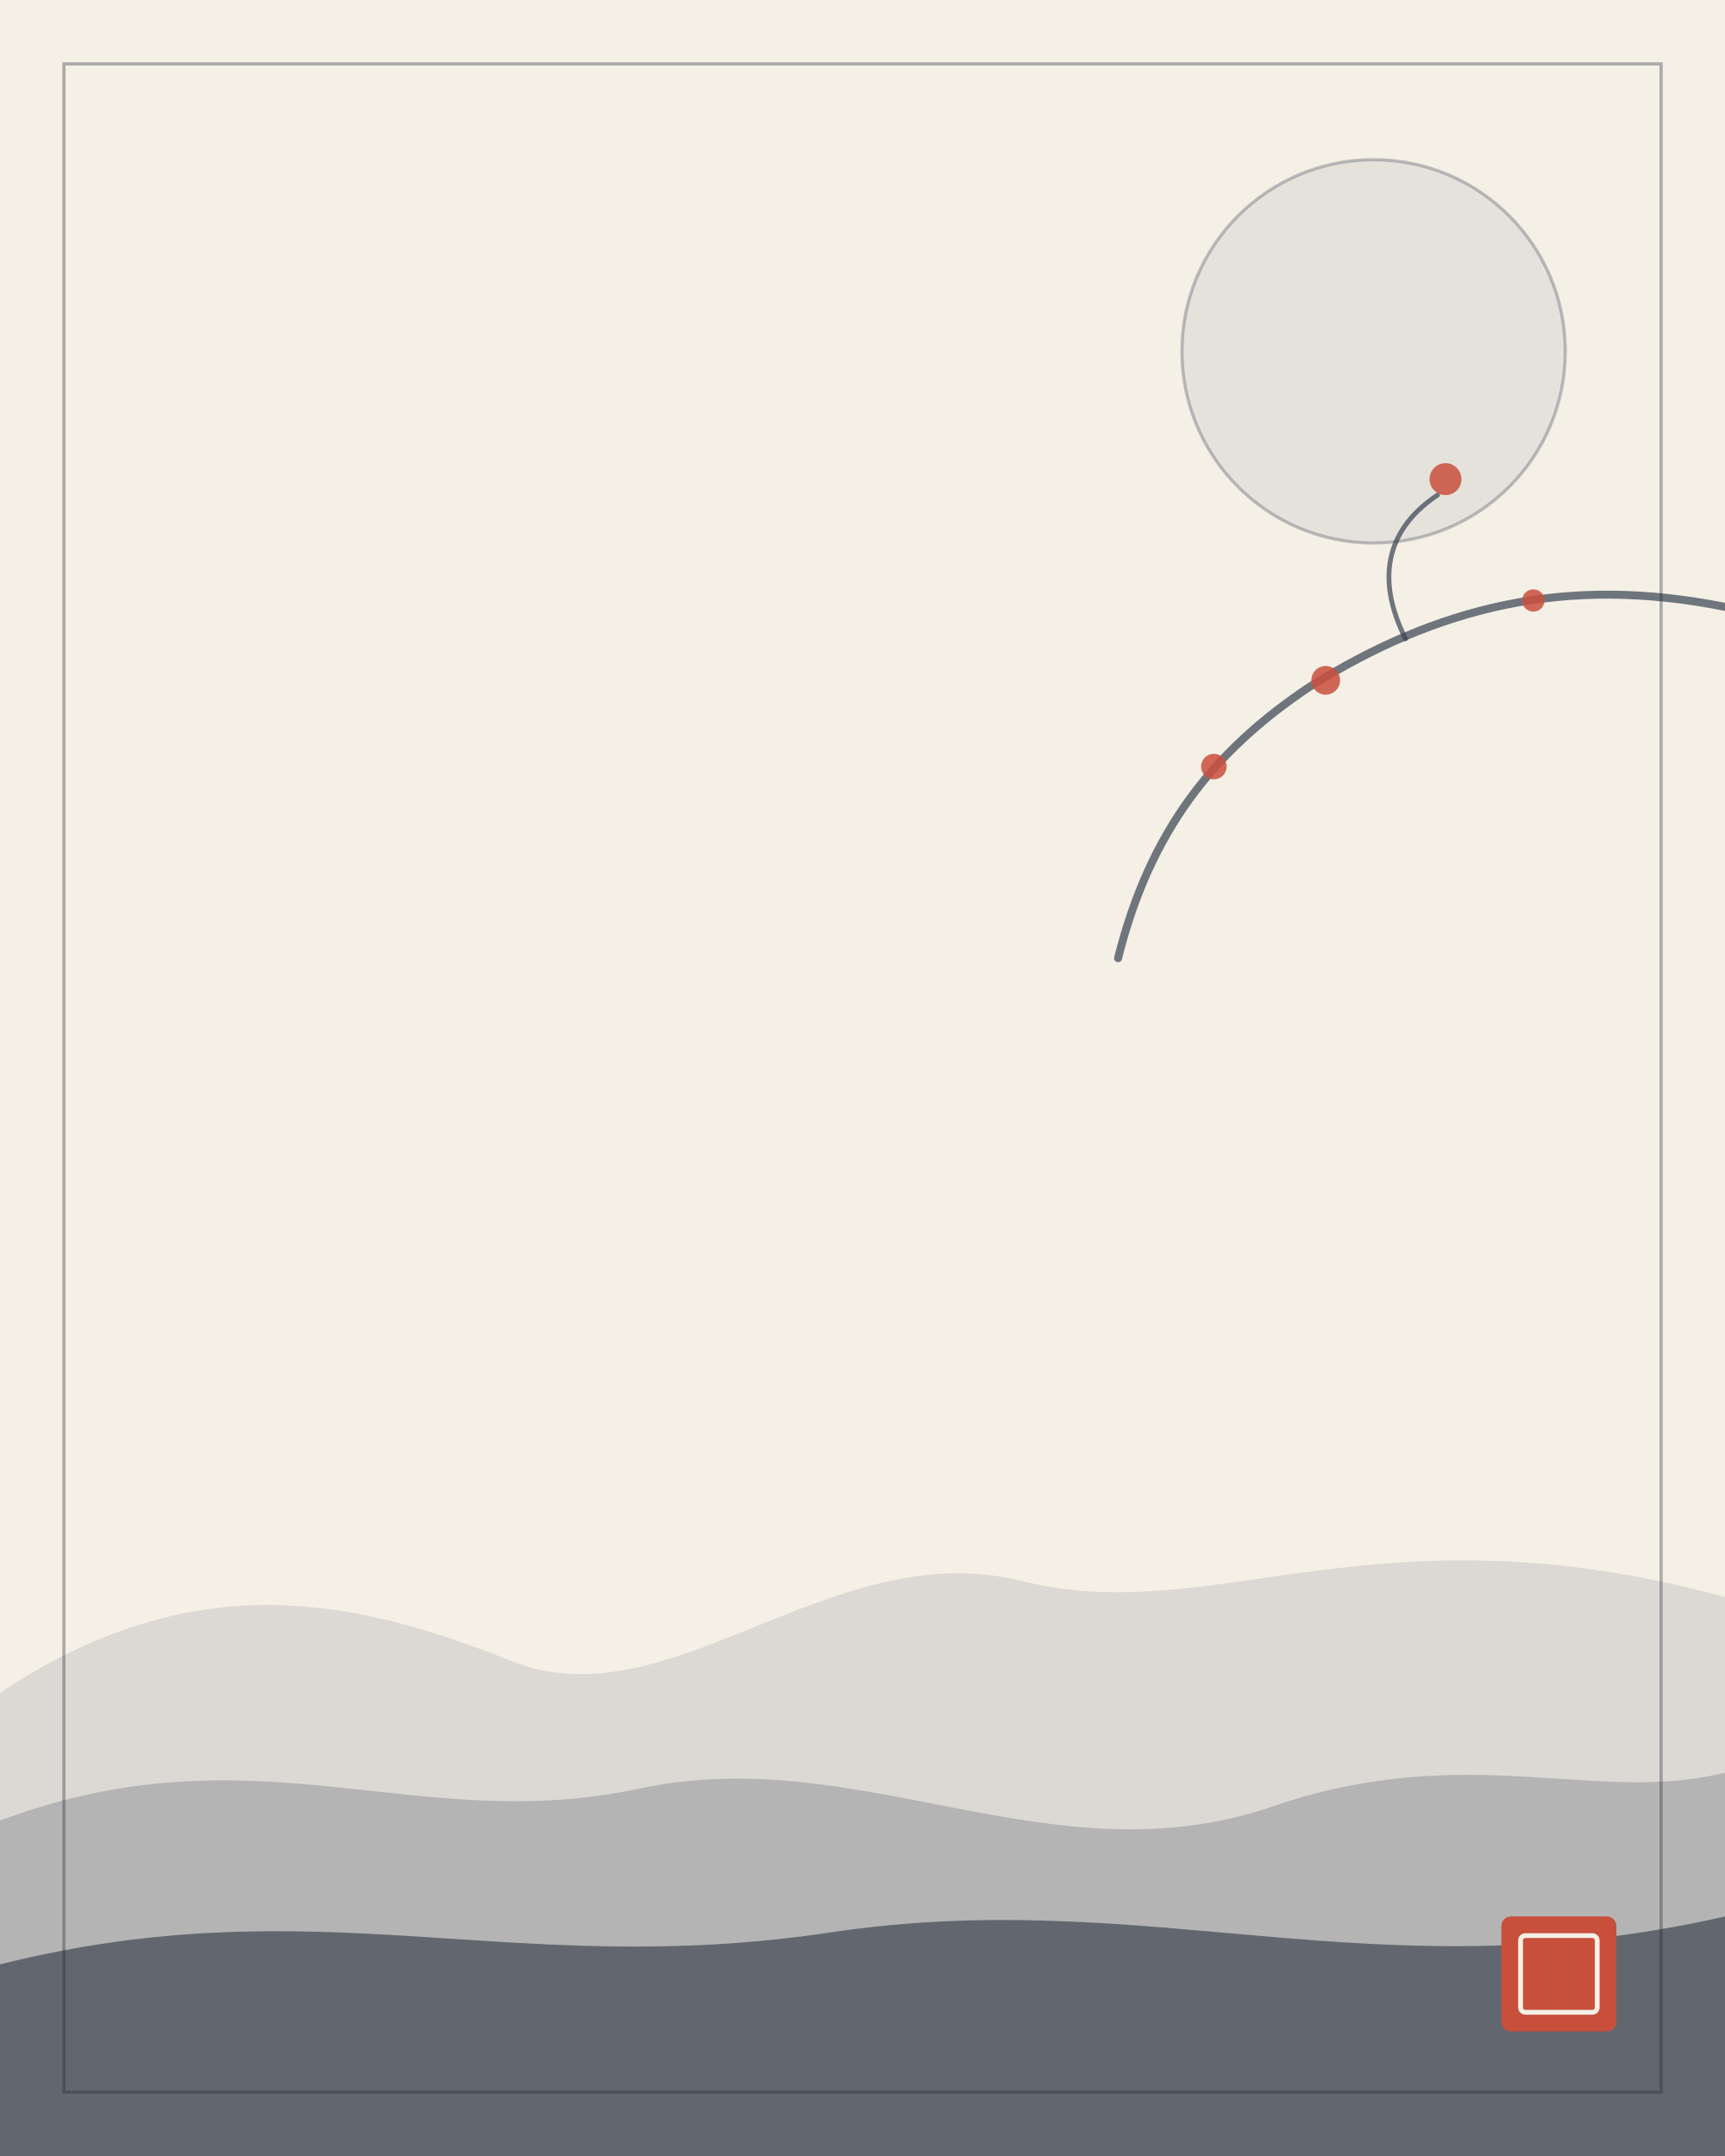
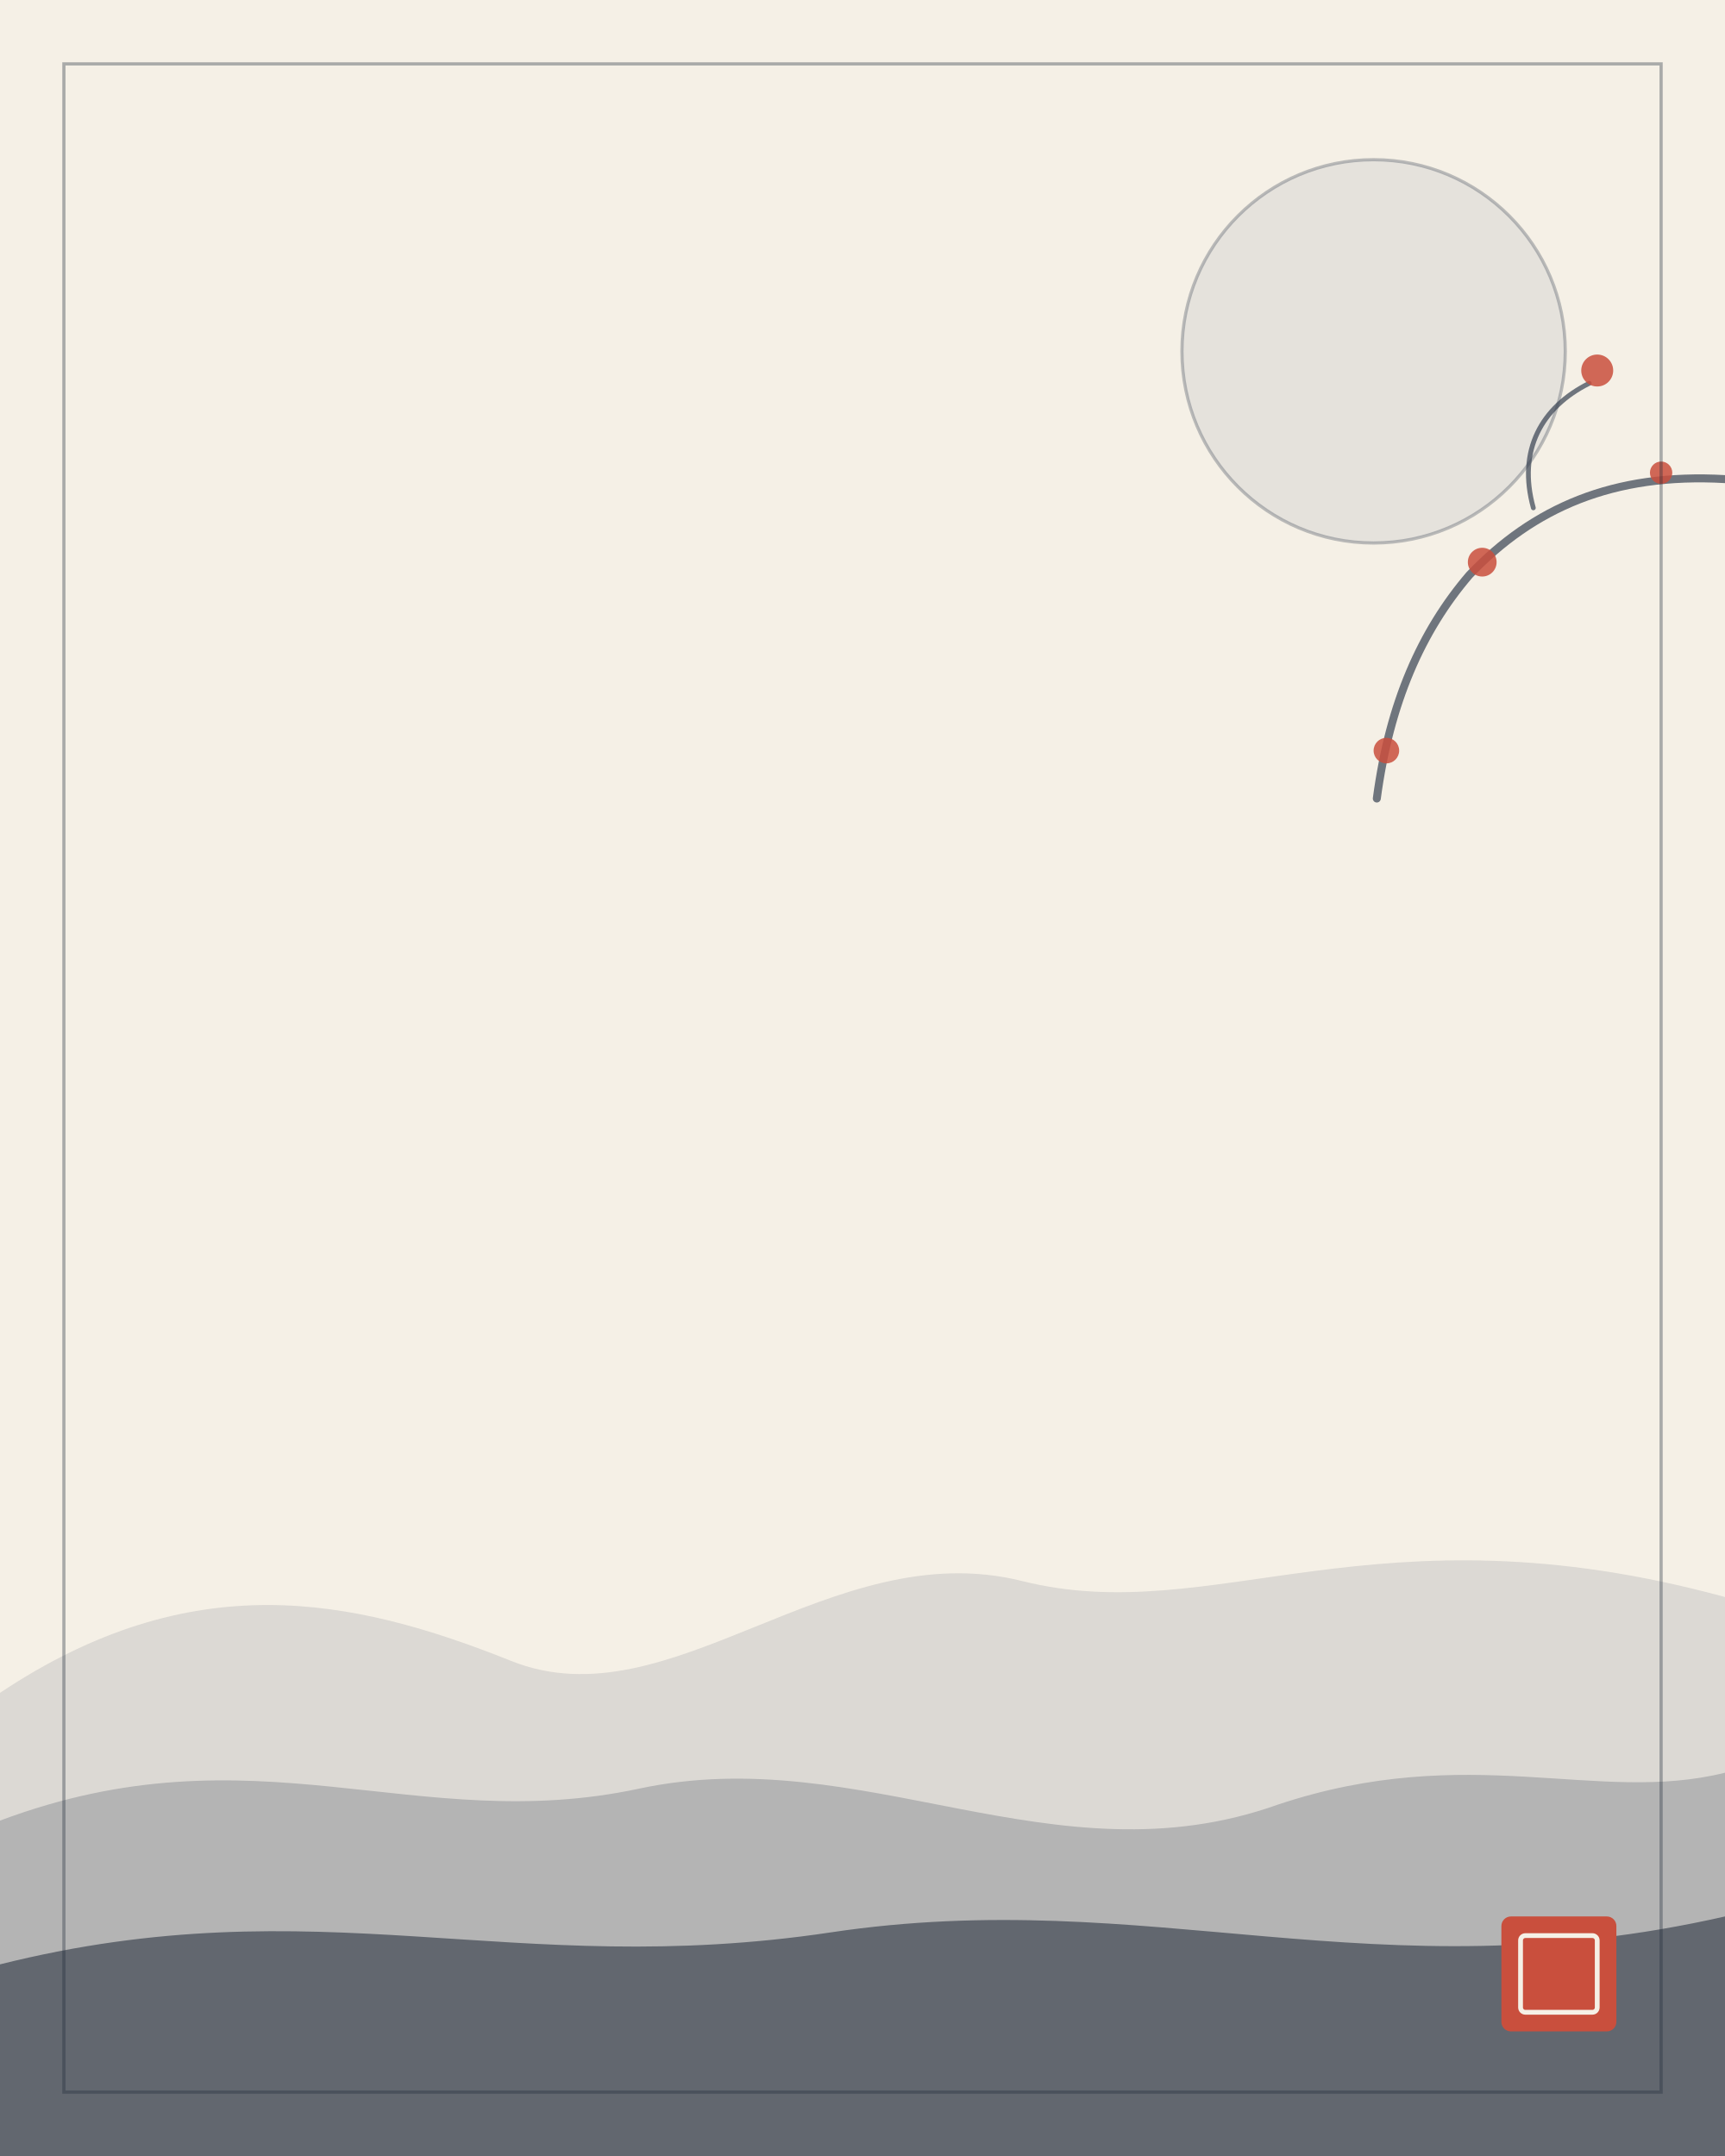
<svg xmlns="http://www.w3.org/2000/svg" viewBox="0 0 1080 1350">
  <rect width="1080" height="1350" fill="#F5F0E6" />
  <path d="M0 1060 C120 980 220 1000 320 1040 C420 1080 520 960 640 990 C760 1020 860 940 1080 1000 L1080 1350 L0 1350 Z" fill="#6B7280" fill-opacity="0.18" />
  <path d="M0 1140 C160 1080 260 1150 400 1120 C540 1090 660 1180 800 1130 C920 1090 1000 1130 1080 1110 L1080 1350 L0 1350 Z" fill="#4B5563" fill-opacity="0.28" />
  <path d="M0 1230 C200 1180 320 1240 520 1210 C720 1180 860 1250 1080 1200 L1080 1350 L0 1350 Z" fill="#1F2937" fill-opacity="0.55" />
  <circle cx="860" cy="220" r="120" fill="#9CA3AF" fill-opacity="0.18" />
  <circle cx="860" cy="220" r="120" fill="none" stroke="#4B5563" stroke-opacity="0.35" stroke-width="2" />
-   <path d="M1080 380 C980 360 900 380 820 430 C760 470 720 520 700 600" fill="none" stroke="#374151" stroke-opacity="0.7" stroke-width="5" stroke-linecap="round" />
-   <path d="M880 400 C860 360 870 330 900 310" fill="none" stroke="#374151" stroke-opacity="0.7" stroke-width="3" stroke-linecap="round" />
+   <path d="M1080 300 C1010 296 960 318 920 360 C890 395 870 440 862 500" fill="none" stroke="#374151" stroke-opacity="0.7" stroke-width="5" stroke-linecap="round" />
+   <path d="M960 318 C950 282 965 255 995 240" fill="none" stroke="#374151" stroke-opacity="0.7" stroke-width="3" stroke-linecap="round" />
  <g fill="#C94F3D" fill-opacity="0.85">
-     <circle cx="905" cy="300" r="10" />
-     <circle cx="830" cy="426" r="9" />
-     <circle cx="760" cy="480" r="8" />
-     <circle cx="960" cy="376" r="7" />
+     <circle cx="1000" cy="232" r="10" />
+     <circle cx="928" cy="352" r="9" />
+     <circle cx="868" cy="470" r="8" />
+     <circle cx="1040" cy="296" r="7" />
  </g>
  <rect x="940" y="1200" width="72" height="72" rx="6" fill="#C94F3D" />
  <rect x="952" y="1212" width="48" height="48" rx="3" fill="none" stroke="#F5F0E6" stroke-width="3" />
  <rect x="40" y="40" width="1000" height="1270" fill="none" stroke="#1F2937" stroke-opacity="0.35" stroke-width="2" />
</svg>
